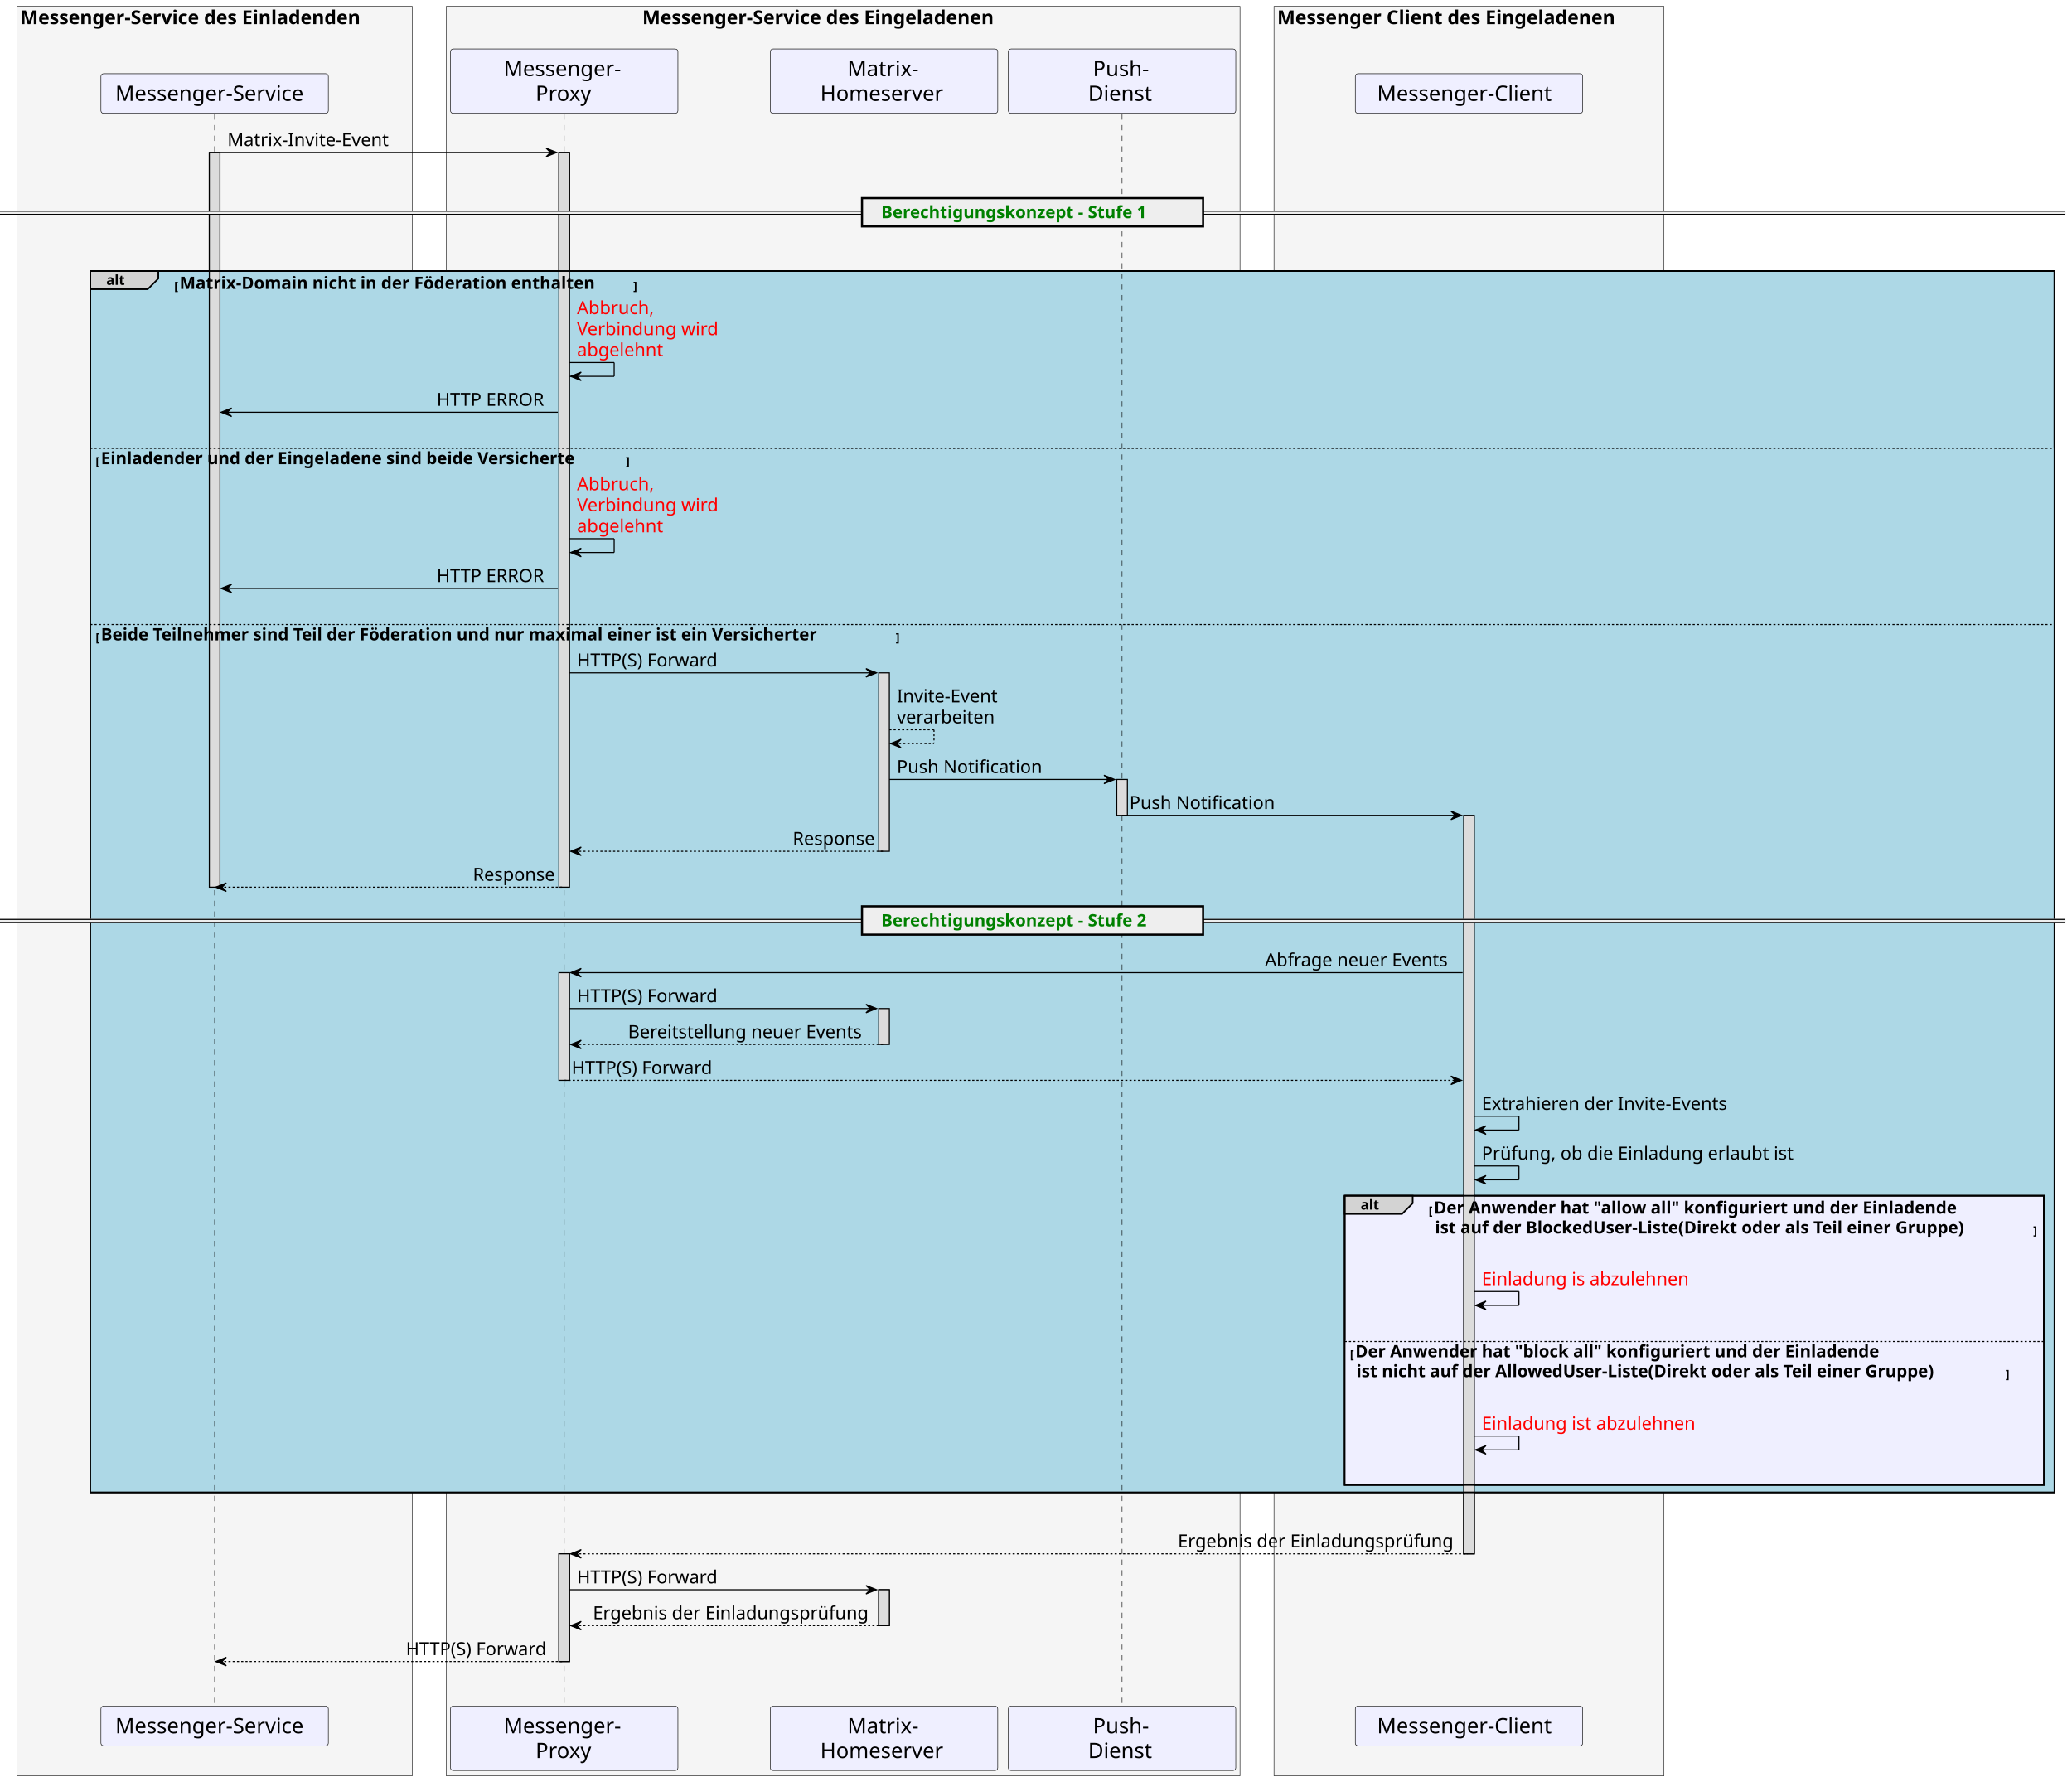
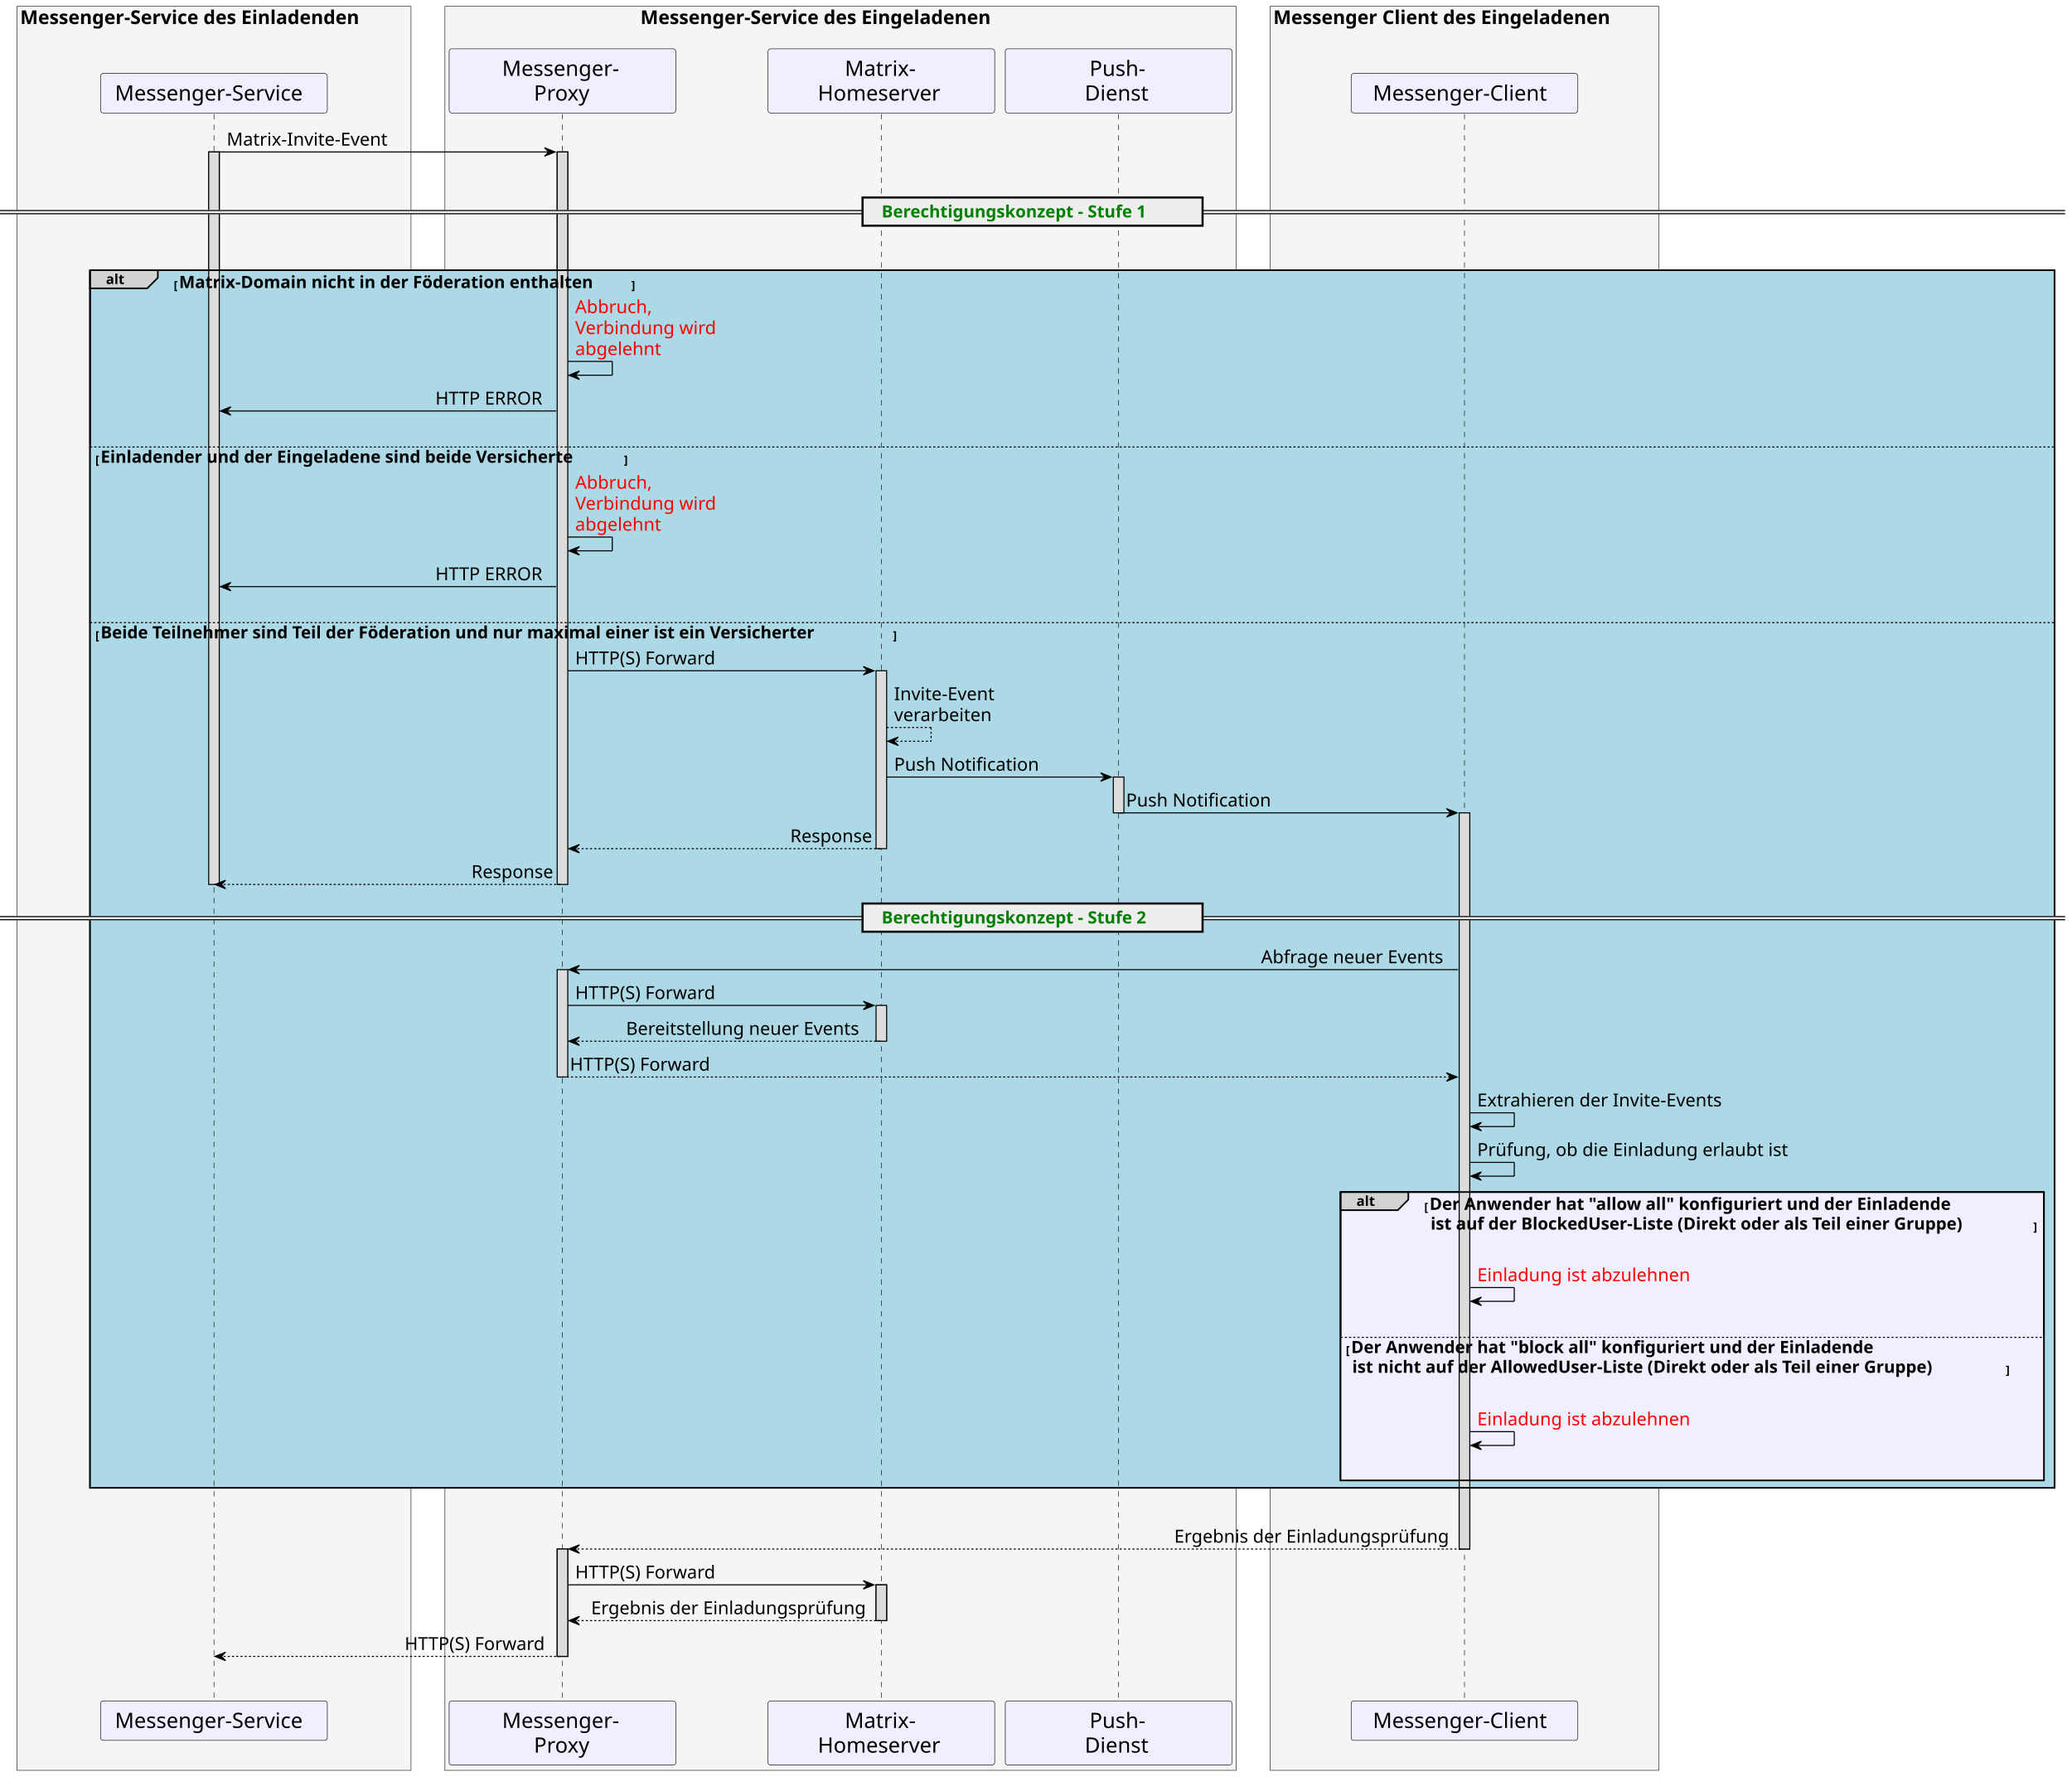
- <svg xmlns="http://www.w3.org/2000/svg" contentStyleType="text/css" height="1677px" preserveAspectRatio="none" style="width:1950px;height:1677px;background:#FFFFFF;" version="1.1" viewBox="0 0 1950 1677" width="1950px" zoomAndPan="magnify">
+ <svg xmlns="http://www.w3.org/2000/svg" contentStyleType="text/css" height="1677px" preserveAspectRatio="none" style="width:1956px;height:1677px;background:#FFFFFF;" version="1.1" viewBox="0 0 1956 1677" width="1956px" zoomAndPan="magnify">
  <defs />
  <g>
    <rect fill="#F5F5F5" height="1665.195" style="stroke:#181818;stroke-width:0.5;" width="372" x="16" y="6" />
    <text fill="#000000" font-family="sans-serif" font-size="18" font-weight="bold" lengthAdjust="spacing" textLength="366" x="19" y="22.708">Messenger-Service des Einladenden</text>
    <text fill="#000000" font-family="sans-serif" font-size="13" font-weight="bold" lengthAdjust="spacing" textLength="5" x="19" y="39.02"> </text>
    <rect fill="#F5F5F5" height="1665.195" style="stroke:#181818;stroke-width:0.5;" width="747" x="420" y="6" />
    <text fill="#000000" font-family="sans-serif" font-size="18" font-weight="bold" lengthAdjust="spacing" textLength="378" x="604.5" y="22.708">Messenger-Service des Eingeladenen</text>
    <text fill="#000000" font-family="sans-serif" font-size="13" font-weight="bold" lengthAdjust="spacing" textLength="5" x="604.5" y="39.02"> </text>
    <rect fill="#F5F5F5" height="1665.195" style="stroke:#181818;stroke-width:0.5;" width="367" x="1199" y="6" />
    <text fill="#000000" font-family="sans-serif" font-size="18" font-weight="bold" lengthAdjust="spacing" textLength="361" x="1202" y="22.708">Messenger Client des Eingeladenen</text>
    <text fill="#000000" font-family="sans-serif" font-size="13" font-weight="bold" lengthAdjust="spacing" textLength="5" x="1202" y="39.02"> </text>
    <rect fill="#DCDCDC" height="691.469" style="stroke:#000000;stroke-width:1.0;" width="10" x="197" y="143.438" />
    <rect fill="#DCDCDC" height="691.469" style="stroke:#000000;stroke-width:1.0;" width="10" x="526" y="143.438" />
    <rect fill="#DCDCDC" height="101.367" style="stroke:#000000;stroke-width:1.0;" width="10" x="526" y="915.32" />
    <rect fill="#DCDCDC" height="101.367" style="stroke:#000000;stroke-width:1.0;" width="10" x="526" y="1462.266" />
    <rect fill="#DCDCDC" height="167.945" style="stroke:#000000;stroke-width:1.0;" width="10" x="827" y="633.172" />
    <rect fill="#DCDCDC" height="33.789" style="stroke:#000000;stroke-width:1.0;" width="10" x="827" y="949.109" />
    <rect fill="#DCDCDC" height="33.789" style="stroke:#000000;stroke-width:1.0;" width="10" x="827" y="1496.055" />
    <rect fill="#DCDCDC" height="33.789" style="stroke:#000000;stroke-width:1.0;" width="10" x="1051" y="733.539" />
    <rect fill="#DCDCDC" height="694.938" style="stroke:#000000;stroke-width:1.0;" width="10" x="1377.5" y="767.328" />
-     <rect fill="#ADD8E6" height="1149.414" style="stroke:#000000;stroke-width:1.5;" width="1848.5" x="85" y="255.062" />
-     <rect fill="#ADD8E6" height="165.781" style="stroke:none;stroke-width:1.0;" width="1848.5" x="85" y="420.977" />
-     <rect fill="#ADD8E6" height="817.719" style="stroke:none;stroke-width:1.0;" width="1848.5" x="85" y="586.758" />
-     <rect fill="#EFEFFF" height="272.211" style="stroke:#000000;stroke-width:1.5;" width="658" x="1265.5" y="1125.266" />
-     <rect fill="#EFEFFF" height="136.039" style="stroke:none;stroke-width:1.0;" width="658" x="1265.5" y="1261.438" />
+     <rect fill="#ADD8E6" height="1149.414" style="stroke:#000000;stroke-width:1.5;" width="1854.5" x="85" y="255.062" />
+     <rect fill="#ADD8E6" height="165.781" style="stroke:none;stroke-width:1.0;" width="1854.5" x="85" y="420.977" />
+     <rect fill="#ADD8E6" height="817.719" style="stroke:none;stroke-width:1.0;" width="1854.5" x="85" y="586.758" />
+     <rect fill="#EFEFFF" height="272.211" style="stroke:#000000;stroke-width:1.5;" width="664" x="1265.5" y="1125.266" />
+     <rect fill="#EFEFFF" height="136.039" style="stroke:none;stroke-width:1.0;" width="664" x="1265.5" y="1261.438" />
    <line style="stroke:#000000;stroke-width:0.5;stroke-dasharray:5.0,5.0;" x1="202" x2="202" y1="107.648" y2="1606.633" />
    <line style="stroke:#000000;stroke-width:0.5;stroke-dasharray:5.0,5.0;" x1="531" x2="531" y1="107.648" y2="1606.633" />
    <line style="stroke:#000000;stroke-width:0.5;stroke-dasharray:5.0,5.0;" x1="832" x2="832" y1="107.648" y2="1606.633" />
    <line style="stroke:#000000;stroke-width:0.5;stroke-dasharray:5.0,5.0;" x1="1056" x2="1056" y1="107.648" y2="1606.633" />
    <line style="stroke:#000000;stroke-width:0.5;stroke-dasharray:5.0,5.0;" x1="1382.5" x2="1382.5" y1="107.648" y2="1606.633" />
    <rect fill="#EFEFFF" height="37.281" rx="2.5" ry="2.5" style="stroke:#000000;stroke-width:0.5;" width="214" x="95" y="69.367" />
    <text fill="#000000" font-family="Impact" font-size="20" lengthAdjust="spacing" textLength="187" x="108.5" y="94.932">Messenger-Service</text>
    <rect fill="#EFEFFF" height="37.281" rx="2.5" ry="2.5" style="stroke:#000000;stroke-width:0.5;" width="214" x="95" y="1605.633" />
    <text fill="#000000" font-family="Impact" font-size="20" lengthAdjust="spacing" textLength="187" x="108.5" y="1631.197">Messenger-Service</text>
    <rect fill="#EFEFFF" height="60.562" rx="2.5" ry="2.5" style="stroke:#000000;stroke-width:0.5;" width="214" x="424" y="46.086" />
    <text fill="#000000" font-family="Impact" font-size="20" lengthAdjust="spacing" textLength="114" x="474" y="71.65">Messenger-</text>
    <text fill="#000000" font-family="Impact" font-size="20" lengthAdjust="spacing" textLength="54" x="504" y="94.932">Proxy</text>
    <rect fill="#EFEFFF" height="60.562" rx="2.5" ry="2.5" style="stroke:#000000;stroke-width:0.5;" width="214" x="424" y="1605.633" />
    <text fill="#000000" font-family="Impact" font-size="20" lengthAdjust="spacing" textLength="114" x="474" y="1631.197">Messenger-</text>
    <text fill="#000000" font-family="Impact" font-size="20" lengthAdjust="spacing" textLength="54" x="504" y="1654.478">Proxy</text>
    <rect fill="#EFEFFF" height="60.562" rx="2.5" ry="2.5" style="stroke:#000000;stroke-width:0.5;" width="214" x="725" y="46.086" />
    <text fill="#000000" font-family="Impact" font-size="20" lengthAdjust="spacing" textLength="69" x="797.5" y="71.65">Matrix-</text>
    <text fill="#000000" font-family="Impact" font-size="20" lengthAdjust="spacing" textLength="120" x="772" y="94.932">Homeserver</text>
    <rect fill="#EFEFFF" height="60.562" rx="2.5" ry="2.5" style="stroke:#000000;stroke-width:0.5;" width="214" x="725" y="1605.633" />
    <text fill="#000000" font-family="Impact" font-size="20" lengthAdjust="spacing" textLength="69" x="797.5" y="1631.197">Matrix-</text>
    <text fill="#000000" font-family="Impact" font-size="20" lengthAdjust="spacing" textLength="120" x="772" y="1654.478">Homeserver</text>
    <rect fill="#EFEFFF" height="60.562" rx="2.5" ry="2.5" style="stroke:#000000;stroke-width:0.5;" width="214" x="949" y="46.086" />
    <text fill="#000000" font-family="Impact" font-size="20" lengthAdjust="spacing" textLength="55" x="1028.5" y="71.65">Push-</text>
    <text fill="#000000" font-family="Impact" font-size="20" lengthAdjust="spacing" textLength="64" x="1024" y="94.932">Dienst</text>
    <rect fill="#EFEFFF" height="60.562" rx="2.5" ry="2.5" style="stroke:#000000;stroke-width:0.5;" width="214" x="949" y="1605.633" />
    <text fill="#000000" font-family="Impact" font-size="20" lengthAdjust="spacing" textLength="55" x="1028.5" y="1631.197">Push-</text>
    <text fill="#000000" font-family="Impact" font-size="20" lengthAdjust="spacing" textLength="64" x="1024" y="1654.478">Dienst</text>
    <rect fill="#EFEFFF" height="37.281" rx="2.5" ry="2.5" style="stroke:#000000;stroke-width:0.5;" width="214" x="1275.5" y="69.367" />
    <text fill="#000000" font-family="Impact" font-size="20" lengthAdjust="spacing" textLength="173" x="1296" y="94.932">Messenger-Client</text>
    <rect fill="#EFEFFF" height="37.281" rx="2.5" ry="2.5" style="stroke:#000000;stroke-width:0.5;" width="214" x="1275.5" y="1605.633" />
    <text fill="#000000" font-family="Impact" font-size="20" lengthAdjust="spacing" textLength="173" x="1296" y="1631.197">Messenger-Client</text>
    <rect fill="#DCDCDC" height="691.469" style="stroke:#000000;stroke-width:1.0;" width="10" x="197" y="143.438" />
    <rect fill="#DCDCDC" height="691.469" style="stroke:#000000;stroke-width:1.0;" width="10" x="526" y="143.438" />
    <rect fill="#DCDCDC" height="101.367" style="stroke:#000000;stroke-width:1.0;" width="10" x="526" y="915.32" />
    <rect fill="#DCDCDC" height="101.367" style="stroke:#000000;stroke-width:1.0;" width="10" x="526" y="1462.266" />
    <rect fill="#DCDCDC" height="167.945" style="stroke:#000000;stroke-width:1.0;" width="10" x="827" y="633.172" />
    <rect fill="#DCDCDC" height="33.789" style="stroke:#000000;stroke-width:1.0;" width="10" x="827" y="949.109" />
    <rect fill="#DCDCDC" height="33.789" style="stroke:#000000;stroke-width:1.0;" width="10" x="827" y="1496.055" />
    <rect fill="#DCDCDC" height="33.789" style="stroke:#000000;stroke-width:1.0;" width="10" x="1051" y="733.539" />
    <rect fill="#DCDCDC" height="694.938" style="stroke:#000000;stroke-width:1.0;" width="10" x="1377.5" y="767.328" />
    <polygon fill="#000000" points="514,139.438,524,143.438,514,147.438,518,143.438" style="stroke:#000000;stroke-width:1.0;" />
    <line style="stroke:#000000;stroke-width:1.0;" x1="207" x2="520" y1="143.438" y2="143.438" />
    <text fill="#000000" font-family="sans-serif" font-size="17" lengthAdjust="spacing" textLength="164" x="214" y="137.428">Matrix-Invite-Event</text>
-     <rect fill="#EEEEEE" height="3" style="stroke:#EEEEEE;stroke-width:1.0;" width="1943.5" x="0" y="198.75" />
-     <line style="stroke:#000000;stroke-width:1.0;" x1="0" x2="1943.5" y1="198.75" y2="198.75" />
-     <line style="stroke:#000000;stroke-width:1.0;" x1="0" x2="1943.5" y1="201.75" y2="201.75" />
-     <rect fill="#EEEEEE" height="26.625" style="stroke:#000000;stroke-width:2.0;" width="321" x="811.25" y="186.438" />
-     <text fill="#008000" font-family="sans-serif" font-size="16" font-weight="bold" lengthAdjust="spacing" textLength="285" x="829.25" y="205.289">Berechtigungskonzept - Stufe 1</text>
-     <text fill="#000000" font-family="sans-serif" font-size="13" font-weight="bold" lengthAdjust="spacing" textLength="10" x="1114.25" y="205.997">  </text>
+     <rect fill="#EEEEEE" height="3" style="stroke:#EEEEEE;stroke-width:1.0;" width="1949.5" x="0" y="198.75" />
+     <line style="stroke:#000000;stroke-width:1.0;" x1="0" x2="1949.5" y1="198.75" y2="198.75" />
+     <line style="stroke:#000000;stroke-width:1.0;" x1="0" x2="1949.5" y1="201.75" y2="201.75" />
+     <rect fill="#EEEEEE" height="26.625" style="stroke:#000000;stroke-width:2.0;" width="321" x="814.25" y="186.438" />
+     <text fill="#008000" font-family="sans-serif" font-size="16" font-weight="bold" lengthAdjust="spacing" textLength="285" x="832.25" y="205.289">Berechtigungskonzept - Stufe 1</text>
+     <text fill="#000000" font-family="sans-serif" font-size="13" font-weight="bold" lengthAdjust="spacing" textLength="10" x="1117.25" y="205.997">  </text>
    <path d="M85,255.062 L149,255.062 L149,262.195 L139,272.195 L85,272.195 L85,255.062 " fill="#D3D3D3" style="stroke:#000000;stroke-width:1.5;" />
-     <rect fill="none" height="1149.414" style="stroke:#000000;stroke-width:1.5;" width="1848.5" x="85" y="255.062" />
+     <rect fill="none" height="1149.414" style="stroke:#000000;stroke-width:1.5;" width="1854.5" x="85" y="255.062" />
    <text fill="#000000" font-family="sans-serif" font-size="13" font-weight="bold" lengthAdjust="spacing" textLength="19" x="100" y="268.129">alt</text>
    <text fill="#000000" font-family="sans-serif" font-size="11" font-weight="bold" lengthAdjust="spacing" textLength="5" x="164" y="273.093">[</text>
    <text fill="#000000" font-family="sans-serif" font-size="16" font-weight="bold" lengthAdjust="spacing" textLength="427" x="169" y="271.914">Matrix-Domain nicht in der Föderation enthalten</text>
    <text fill="#000000" font-family="sans-serif" font-size="11" font-weight="bold" lengthAdjust="spacing" textLength="5" x="596" y="273.093">]</text>
    <line style="stroke:#000000;stroke-width:1.0;" x1="536" x2="578" y1="341.188" y2="341.188" />
    <line style="stroke:#000000;stroke-width:1.0;" x1="578" x2="578" y1="341.188" y2="354.188" />
    <line style="stroke:#000000;stroke-width:1.0;" x1="537" x2="578" y1="354.188" y2="354.188" />
    <polygon fill="#000000" points="547,350.188,537,354.188,547,358.188,543,354.188" style="stroke:#000000;stroke-width:1.0;" />
    <text fill="#FF0000" font-family="sans-serif" font-size="17" lengthAdjust="spacing" textLength="73" x="543" y="295.6">Abbruch,</text>
    <text fill="#FF0000" font-family="sans-serif" font-size="17" lengthAdjust="spacing" textLength="138" x="543" y="315.389">Verbindung wird</text>
    <text fill="#FF0000" font-family="sans-serif" font-size="17" lengthAdjust="spacing" textLength="84" x="543" y="335.178">abgelehnt</text>
    <polygon fill="#000000" points="218,383.977,208,387.977,218,391.977,214,387.977" style="stroke:#000000;stroke-width:1.0;" />
    <line style="stroke:#000000;stroke-width:1.0;" x1="212" x2="525" y1="387.977" y2="387.977" />
    <text fill="#000000" font-family="sans-serif" font-size="17" lengthAdjust="spacing" textLength="108" x="411" y="381.967">HTTP ERROR</text>
-     <line style="stroke:#000000;stroke-width:1.0;stroke-dasharray:2.0,2.0;" x1="85" x2="1933.5" y1="421.977" y2="421.977" />
+     <line style="stroke:#000000;stroke-width:1.0;stroke-dasharray:2.0,2.0;" x1="85" x2="1939.5" y1="421.977" y2="421.977" />
    <text fill="#000000" font-family="sans-serif" font-size="11" font-weight="bold" lengthAdjust="spacing" textLength="5" x="90" y="438.007">[</text>
    <text fill="#000000" font-family="sans-serif" font-size="16" font-weight="bold" lengthAdjust="spacing" textLength="494" x="95" y="436.828">Einladender und der Eingeladene sind beide Versicherte</text>
    <text fill="#000000" font-family="sans-serif" font-size="11" font-weight="bold" lengthAdjust="spacing" textLength="5" x="589" y="438.007">]</text>
    <line style="stroke:#000000;stroke-width:1.0;" x1="536" x2="578" y1="506.969" y2="506.969" />
    <line style="stroke:#000000;stroke-width:1.0;" x1="578" x2="578" y1="506.969" y2="519.969" />
    <line style="stroke:#000000;stroke-width:1.0;" x1="537" x2="578" y1="519.969" y2="519.969" />
    <polygon fill="#000000" points="547,515.969,537,519.969,547,523.969,543,519.969" style="stroke:#000000;stroke-width:1.0;" />
    <text fill="#FF0000" font-family="sans-serif" font-size="17" lengthAdjust="spacing" textLength="73" x="543" y="461.381">Abbruch,</text>
    <text fill="#FF0000" font-family="sans-serif" font-size="17" lengthAdjust="spacing" textLength="138" x="543" y="481.17">Verbindung wird</text>
    <text fill="#FF0000" font-family="sans-serif" font-size="17" lengthAdjust="spacing" textLength="84" x="543" y="500.959">abgelehnt</text>
    <polygon fill="#000000" points="218,549.758,208,553.758,218,557.758,214,553.758" style="stroke:#000000;stroke-width:1.0;" />
    <line style="stroke:#000000;stroke-width:1.0;" x1="212" x2="525" y1="553.758" y2="553.758" />
    <text fill="#000000" font-family="sans-serif" font-size="17" lengthAdjust="spacing" textLength="108" x="411" y="547.749">HTTP ERROR</text>
-     <line style="stroke:#000000;stroke-width:1.0;stroke-dasharray:2.0,2.0;" x1="85" x2="1933.5" y1="587.758" y2="587.758" />
+     <line style="stroke:#000000;stroke-width:1.0;stroke-dasharray:2.0,2.0;" x1="85" x2="1939.5" y1="587.758" y2="587.758" />
    <text fill="#000000" font-family="sans-serif" font-size="11" font-weight="bold" lengthAdjust="spacing" textLength="5" x="90" y="603.789">[</text>
    <text fill="#000000" font-family="sans-serif" font-size="16" font-weight="bold" lengthAdjust="spacing" textLength="748" x="95" y="602.609">Beide Teilnehmer sind Teil der Föderation und nur maximal einer ist ein Versicherter</text>
    <text fill="#000000" font-family="sans-serif" font-size="11" font-weight="bold" lengthAdjust="spacing" textLength="5" x="843" y="603.789">]</text>
    <polygon fill="#000000" points="815,629.172,825,633.172,815,637.172,819,633.172" style="stroke:#000000;stroke-width:1.0;" />
    <line style="stroke:#000000;stroke-width:1.0;" x1="536" x2="821" y1="633.172" y2="633.172" />
    <text fill="#000000" font-family="sans-serif" font-size="17" lengthAdjust="spacing" textLength="142" x="543" y="627.163">HTTP(S) Forward</text>
    <line style="stroke:#000000;stroke-width:1.0;stroke-dasharray:2.0,2.0;" x1="837" x2="879" y1="686.75" y2="686.75" />
    <line style="stroke:#000000;stroke-width:1.0;stroke-dasharray:2.0,2.0;" x1="879" x2="879" y1="686.75" y2="699.75" />
    <line style="stroke:#000000;stroke-width:1.0;stroke-dasharray:2.0,2.0;" x1="838" x2="879" y1="699.75" y2="699.75" />
    <polygon fill="#000000" points="848,695.75,838,699.75,848,703.75,844,699.75" style="stroke:#000000;stroke-width:1.0;" />
    <text fill="#000000" font-family="sans-serif" font-size="17" lengthAdjust="spacing" textLength="104" x="844" y="660.952">Invite-Event</text>
    <text fill="#000000" font-family="sans-serif" font-size="17" lengthAdjust="spacing" textLength="97" x="844" y="680.741">verarbeiten</text>
    <polygon fill="#000000" points="1039,729.539,1049,733.539,1039,737.539,1043,733.539" style="stroke:#000000;stroke-width:1.0;" />
    <line style="stroke:#000000;stroke-width:1.0;" x1="837" x2="1045" y1="733.539" y2="733.539" />
    <text fill="#000000" font-family="sans-serif" font-size="17" lengthAdjust="spacing" textLength="142" x="844" y="727.53">Push Notification</text>
    <polygon fill="#000000" points="1365.5,763.328,1375.5,767.328,1365.5,771.328,1369.5,767.328" style="stroke:#000000;stroke-width:1.0;" />
    <line style="stroke:#000000;stroke-width:1.0;" x1="1056" x2="1371.5" y1="767.328" y2="767.328" />
    <text fill="#000000" font-family="sans-serif" font-size="17" lengthAdjust="spacing" textLength="142" x="1063" y="761.319">Push Notification</text>
    <polygon fill="#000000" points="547,797.117,537,801.117,547,805.117,543,801.117" style="stroke:#000000;stroke-width:1.0;" />
    <line style="stroke:#000000;stroke-width:1.0;stroke-dasharray:2.0,2.0;" x1="541" x2="831" y1="801.117" y2="801.117" />
    <text fill="#000000" font-family="sans-serif" font-size="17" lengthAdjust="spacing" textLength="79" x="746" y="795.108">Response</text>
    <polygon fill="#000000" points="213,830.906,203,834.906,213,838.906,209,834.906" style="stroke:#000000;stroke-width:1.0;" />
    <line style="stroke:#000000;stroke-width:1.0;stroke-dasharray:2.0,2.0;" x1="207" x2="530" y1="834.906" y2="834.906" />
    <text fill="#000000" font-family="sans-serif" font-size="17" lengthAdjust="spacing" textLength="79" x="445" y="828.897">Response</text>
-     <rect fill="#EEEEEE" height="3" style="stroke:#EEEEEE;stroke-width:1.0;" width="1943.5" x="0" y="865.219" />
-     <line style="stroke:#000000;stroke-width:1.0;" x1="0" x2="1943.5" y1="865.219" y2="865.219" />
-     <line style="stroke:#000000;stroke-width:1.0;" x1="0" x2="1943.5" y1="868.219" y2="868.219" />
-     <rect fill="#EEEEEE" height="26.625" style="stroke:#000000;stroke-width:2.0;" width="321" x="811.25" y="852.906" />
-     <text fill="#008000" font-family="sans-serif" font-size="16" font-weight="bold" lengthAdjust="spacing" textLength="285" x="829.25" y="871.758">Berechtigungskonzept - Stufe 2</text>
-     <text fill="#000000" font-family="sans-serif" font-size="13" font-weight="bold" lengthAdjust="spacing" textLength="10" x="1114.25" y="872.465">  </text>
+     <rect fill="#EEEEEE" height="3" style="stroke:#EEEEEE;stroke-width:1.0;" width="1949.5" x="0" y="865.219" />
+     <line style="stroke:#000000;stroke-width:1.0;" x1="0" x2="1949.5" y1="865.219" y2="865.219" />
+     <line style="stroke:#000000;stroke-width:1.0;" x1="0" x2="1949.5" y1="868.219" y2="868.219" />
+     <rect fill="#EEEEEE" height="26.625" style="stroke:#000000;stroke-width:2.0;" width="321" x="814.25" y="852.906" />
+     <text fill="#008000" font-family="sans-serif" font-size="16" font-weight="bold" lengthAdjust="spacing" textLength="285" x="832.25" y="871.758">Berechtigungskonzept - Stufe 2</text>
+     <text fill="#000000" font-family="sans-serif" font-size="13" font-weight="bold" lengthAdjust="spacing" textLength="10" x="1117.25" y="872.465">  </text>
    <polygon fill="#000000" points="547,911.32,537,915.32,547,919.32,543,915.32" style="stroke:#000000;stroke-width:1.0;" />
    <line style="stroke:#000000;stroke-width:1.0;" x1="541" x2="1376.5" y1="915.32" y2="915.32" />
    <text fill="#000000" font-family="sans-serif" font-size="17" lengthAdjust="spacing" textLength="180" x="1190.5" y="909.311">Abfrage neuer Events</text>
    <polygon fill="#000000" points="815,945.109,825,949.109,815,953.109,819,949.109" style="stroke:#000000;stroke-width:1.0;" />
    <line style="stroke:#000000;stroke-width:1.0;" x1="536" x2="821" y1="949.109" y2="949.109" />
    <text fill="#000000" font-family="sans-serif" font-size="17" lengthAdjust="spacing" textLength="142" x="543" y="943.1">HTTP(S) Forward</text>
    <polygon fill="#000000" points="547,978.898,537,982.898,547,986.898,543,982.898" style="stroke:#000000;stroke-width:1.0;" />
    <line style="stroke:#000000;stroke-width:1.0;stroke-dasharray:2.0,2.0;" x1="541" x2="831" y1="982.898" y2="982.898" />
    <text fill="#000000" font-family="sans-serif" font-size="17" lengthAdjust="spacing" textLength="234" x="591" y="976.889">Bereitstellung neuer Events</text>
    <polygon fill="#000000" points="1365.5,1012.688,1375.5,1016.688,1365.5,1020.688,1369.5,1016.688" style="stroke:#000000;stroke-width:1.0;" />
    <line style="stroke:#000000;stroke-width:1.0;stroke-dasharray:2.0,2.0;" x1="531" x2="1371.5" y1="1016.688" y2="1016.688" />
    <text fill="#000000" font-family="sans-serif" font-size="17" lengthAdjust="spacing" textLength="142" x="538" y="1010.678">HTTP(S) Forward</text>
    <line style="stroke:#000000;stroke-width:1.0;" x1="1387.5" x2="1429.5" y1="1050.477" y2="1050.477" />
    <line style="stroke:#000000;stroke-width:1.0;" x1="1429.5" x2="1429.5" y1="1050.477" y2="1063.477" />
    <line style="stroke:#000000;stroke-width:1.0;" x1="1388.5" x2="1429.5" y1="1063.477" y2="1063.477" />
    <polygon fill="#000000" points="1398.5,1059.477,1388.5,1063.477,1398.5,1067.477,1394.5,1063.477" style="stroke:#000000;stroke-width:1.0;" />
    <text fill="#000000" font-family="sans-serif" font-size="17" lengthAdjust="spacing" textLength="248" x="1394.5" y="1044.467">Extrahieren der Invite-Events</text>
    <line style="stroke:#000000;stroke-width:1.0;" x1="1387.5" x2="1429.5" y1="1097.266" y2="1097.266" />
    <line style="stroke:#000000;stroke-width:1.0;" x1="1429.5" x2="1429.5" y1="1097.266" y2="1110.266" />
    <line style="stroke:#000000;stroke-width:1.0;" x1="1388.5" x2="1429.5" y1="1110.266" y2="1110.266" />
    <polygon fill="#000000" points="1398.5,1106.266,1388.5,1110.266,1398.5,1114.266,1394.5,1110.266" style="stroke:#000000;stroke-width:1.0;" />
    <text fill="#000000" font-family="sans-serif" font-size="17" lengthAdjust="spacing" textLength="305" x="1394.5" y="1091.256">Prüfung, ob die Einladung erlaubt ist</text>
    <path d="M1265.5,1125.266 L1329.5,1125.266 L1329.5,1132.398 L1319.5,1142.398 L1265.5,1142.398 L1265.5,1125.266 " fill="#D3D3D3" style="stroke:#000000;stroke-width:1.5;" />
-     <rect fill="none" height="272.211" style="stroke:#000000;stroke-width:1.5;" width="658" x="1265.5" y="1125.266" />
+     <rect fill="none" height="272.211" style="stroke:#000000;stroke-width:1.5;" width="664" x="1265.5" y="1125.266" />
    <text fill="#000000" font-family="sans-serif" font-size="13" font-weight="bold" lengthAdjust="spacing" textLength="19" x="1280.5" y="1138.332">alt</text>
    <text fill="#000000" font-family="sans-serif" font-size="11" font-weight="bold" lengthAdjust="spacing" textLength="5" x="1344.5" y="1143.296">[</text>
    <text fill="#000000" font-family="sans-serif" font-size="16" font-weight="bold" lengthAdjust="spacing" textLength="539" x="1349.5" y="1142.117">Der Anwender hat "allow all" konfiguriert und der Einladende</text>
-     <text fill="#000000" font-family="sans-serif" font-size="16" font-weight="bold" lengthAdjust="spacing" textLength="563" x="1350.5" y="1160.742">ist auf der BlockedUser-Liste(Direkt oder als Teil einer Gruppe)</text>
-     <text fill="#000000" font-family="sans-serif" font-size="11" font-weight="bold" lengthAdjust="spacing" textLength="5" x="1913.5" y="1161.921">]</text>
+     <text fill="#000000" font-family="sans-serif" font-size="16" font-weight="bold" lengthAdjust="spacing" textLength="569" x="1350.5" y="1160.742">ist auf der BlockedUser-Liste (Direkt oder als Teil einer Gruppe)</text>
+     <text fill="#000000" font-family="sans-serif" font-size="11" font-weight="bold" lengthAdjust="spacing" textLength="5" x="1919.5" y="1161.921">]</text>
    <line style="stroke:#000000;stroke-width:1.0;" x1="1387.5" x2="1429.5" y1="1215.438" y2="1215.438" />
    <line style="stroke:#000000;stroke-width:1.0;" x1="1429.5" x2="1429.5" y1="1215.438" y2="1228.438" />
    <line style="stroke:#000000;stroke-width:1.0;" x1="1388.5" x2="1429.5" y1="1228.438" y2="1228.438" />
    <polygon fill="#000000" points="1398.5,1224.438,1388.5,1228.438,1398.5,1232.438,1394.5,1228.438" style="stroke:#000000;stroke-width:1.0;" />
-     <text fill="#FF0000" font-family="sans-serif" font-size="17" lengthAdjust="spacing" textLength="204" x="1394.5" y="1209.428">Einladung is abzulehnen</text>
-     <line style="stroke:#000000;stroke-width:1.0;stroke-dasharray:2.0,2.0;" x1="1265.5" x2="1923.5" y1="1262.438" y2="1262.438" />
+     <text fill="#FF0000" font-family="sans-serif" font-size="17" lengthAdjust="spacing" textLength="211" x="1394.5" y="1209.428">Einladung ist abzulehnen</text>
+     <line style="stroke:#000000;stroke-width:1.0;stroke-dasharray:2.0,2.0;" x1="1265.5" x2="1929.5" y1="1262.438" y2="1262.438" />
    <text fill="#000000" font-family="sans-serif" font-size="11" font-weight="bold" lengthAdjust="spacing" textLength="5" x="1270.5" y="1278.468">[</text>
    <text fill="#000000" font-family="sans-serif" font-size="16" font-weight="bold" lengthAdjust="spacing" textLength="542" x="1275.5" y="1277.289">Der Anwender hat "block all" konfiguriert und der Einladende</text>
-     <text fill="#000000" font-family="sans-serif" font-size="16" font-weight="bold" lengthAdjust="spacing" textLength="611" x="1276.5" y="1295.914">ist nicht auf der AllowedUser-Liste(Direkt oder als Teil einer Gruppe)</text>
-     <text fill="#000000" font-family="sans-serif" font-size="11" font-weight="bold" lengthAdjust="spacing" textLength="5" x="1887.5" y="1297.093">]</text>
+     <text fill="#000000" font-family="sans-serif" font-size="16" font-weight="bold" lengthAdjust="spacing" textLength="617" x="1276.5" y="1295.914">ist nicht auf der AllowedUser-Liste (Direkt oder als Teil einer Gruppe)</text>
+     <text fill="#000000" font-family="sans-serif" font-size="11" font-weight="bold" lengthAdjust="spacing" textLength="5" x="1893.5" y="1297.093">]</text>
    <line style="stroke:#000000;stroke-width:1.0;" x1="1387.5" x2="1429.5" y1="1351.477" y2="1351.477" />
    <line style="stroke:#000000;stroke-width:1.0;" x1="1429.5" x2="1429.5" y1="1351.477" y2="1364.477" />
    <line style="stroke:#000000;stroke-width:1.0;" x1="1388.5" x2="1429.5" y1="1364.477" y2="1364.477" />
    <polygon fill="#000000" points="1398.5,1360.477,1388.5,1364.477,1398.5,1368.477,1394.5,1364.477" style="stroke:#000000;stroke-width:1.0;" />
    <text fill="#FF0000" font-family="sans-serif" font-size="17" lengthAdjust="spacing" textLength="211" x="1394.5" y="1345.467">Einladung ist abzulehnen</text>
    <polygon fill="#000000" points="547,1458.266,537,1462.266,547,1466.266,543,1462.266" style="stroke:#000000;stroke-width:1.0;" />
    <line style="stroke:#000000;stroke-width:1.0;stroke-dasharray:2.0,2.0;" x1="541" x2="1381.5" y1="1462.266" y2="1462.266" />
    <text fill="#000000" font-family="sans-serif" font-size="17" lengthAdjust="spacing" textLength="267" x="1108.5" y="1456.256">Ergebnis der Einladungsprüfung</text>
    <polygon fill="#000000" points="815,1492.055,825,1496.055,815,1500.055,819,1496.055" style="stroke:#000000;stroke-width:1.0;" />
    <line style="stroke:#000000;stroke-width:1.0;" x1="536" x2="821" y1="1496.055" y2="1496.055" />
    <text fill="#000000" font-family="sans-serif" font-size="17" lengthAdjust="spacing" textLength="142" x="543" y="1490.045">HTTP(S) Forward</text>
    <polygon fill="#000000" points="547,1525.844,537,1529.844,547,1533.844,543,1529.844" style="stroke:#000000;stroke-width:1.0;" />
    <line style="stroke:#000000;stroke-width:1.0;stroke-dasharray:2.0,2.0;" x1="541" x2="831" y1="1529.844" y2="1529.844" />
    <text fill="#000000" font-family="sans-serif" font-size="17" lengthAdjust="spacing" textLength="267" x="558" y="1523.834">Ergebnis der Einladungsprüfung</text>
    <polygon fill="#000000" points="213,1559.633,203,1563.633,213,1567.633,209,1563.633" style="stroke:#000000;stroke-width:1.0;" />
    <line style="stroke:#000000;stroke-width:1.0;stroke-dasharray:2.0,2.0;" x1="207" x2="530" y1="1563.633" y2="1563.633" />
    <text fill="#000000" font-family="sans-serif" font-size="17" lengthAdjust="spacing" textLength="142" x="382" y="1557.623">HTTP(S) Forward</text>
  </g>
</svg>
